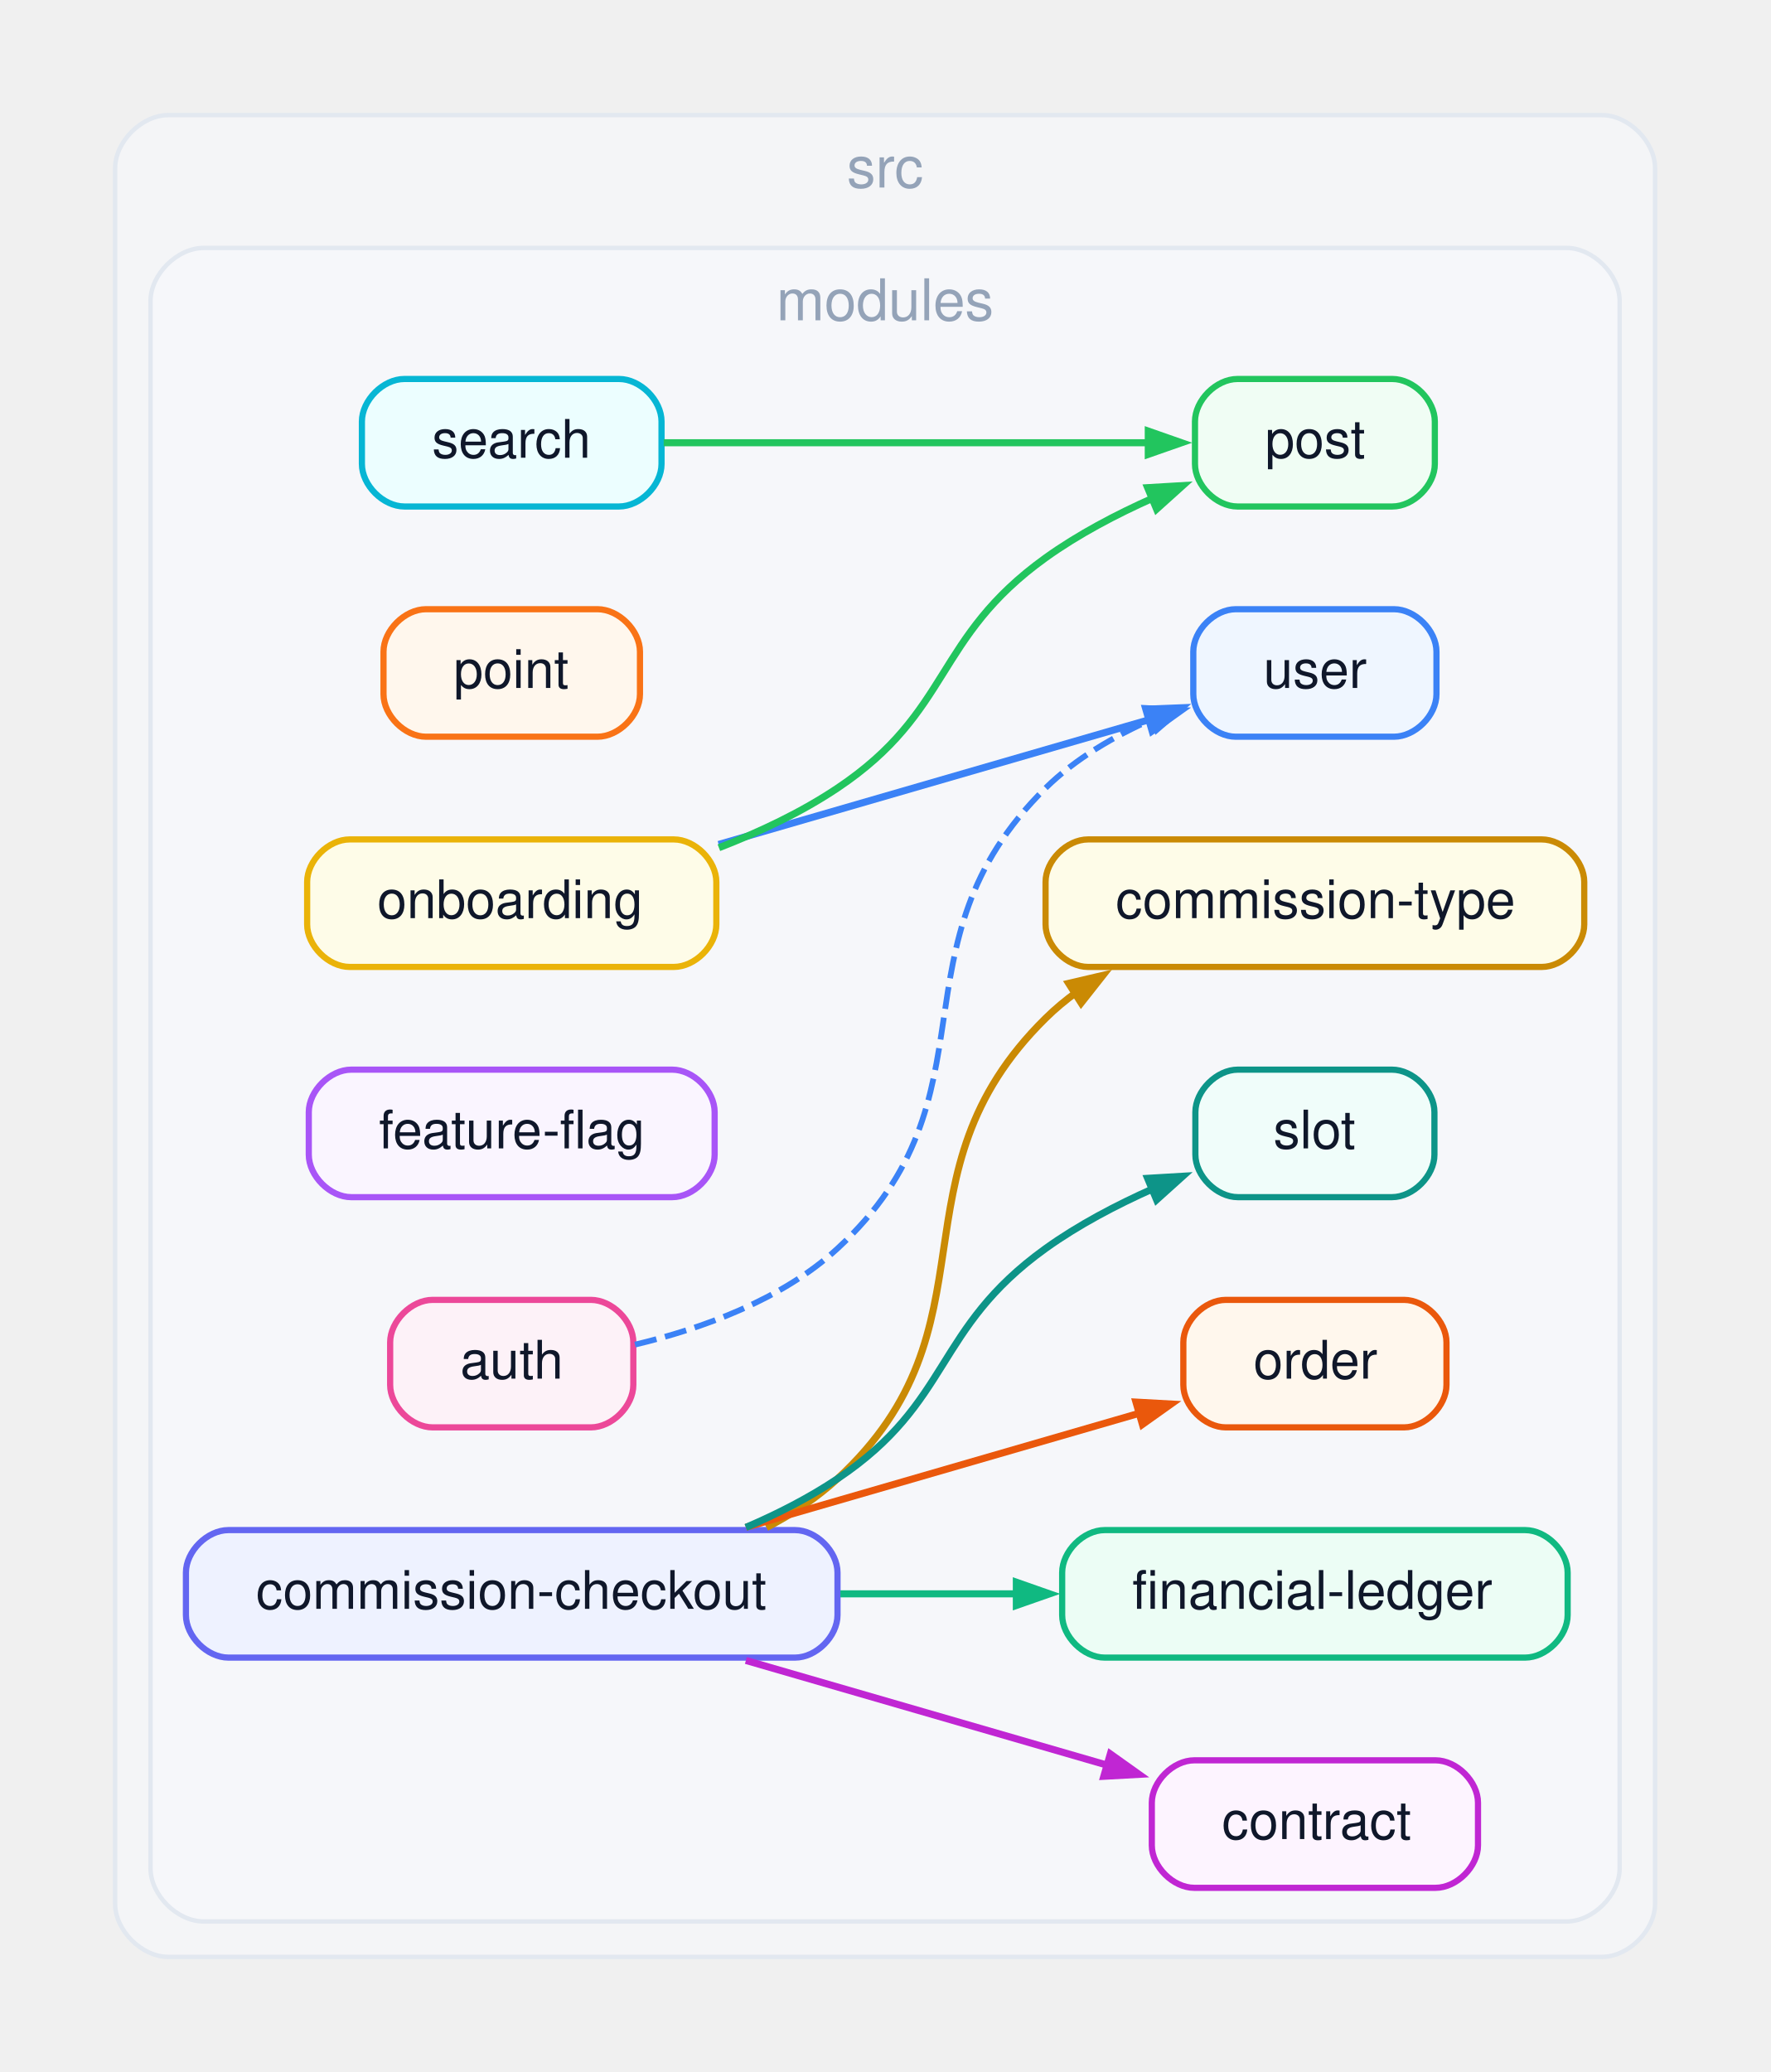
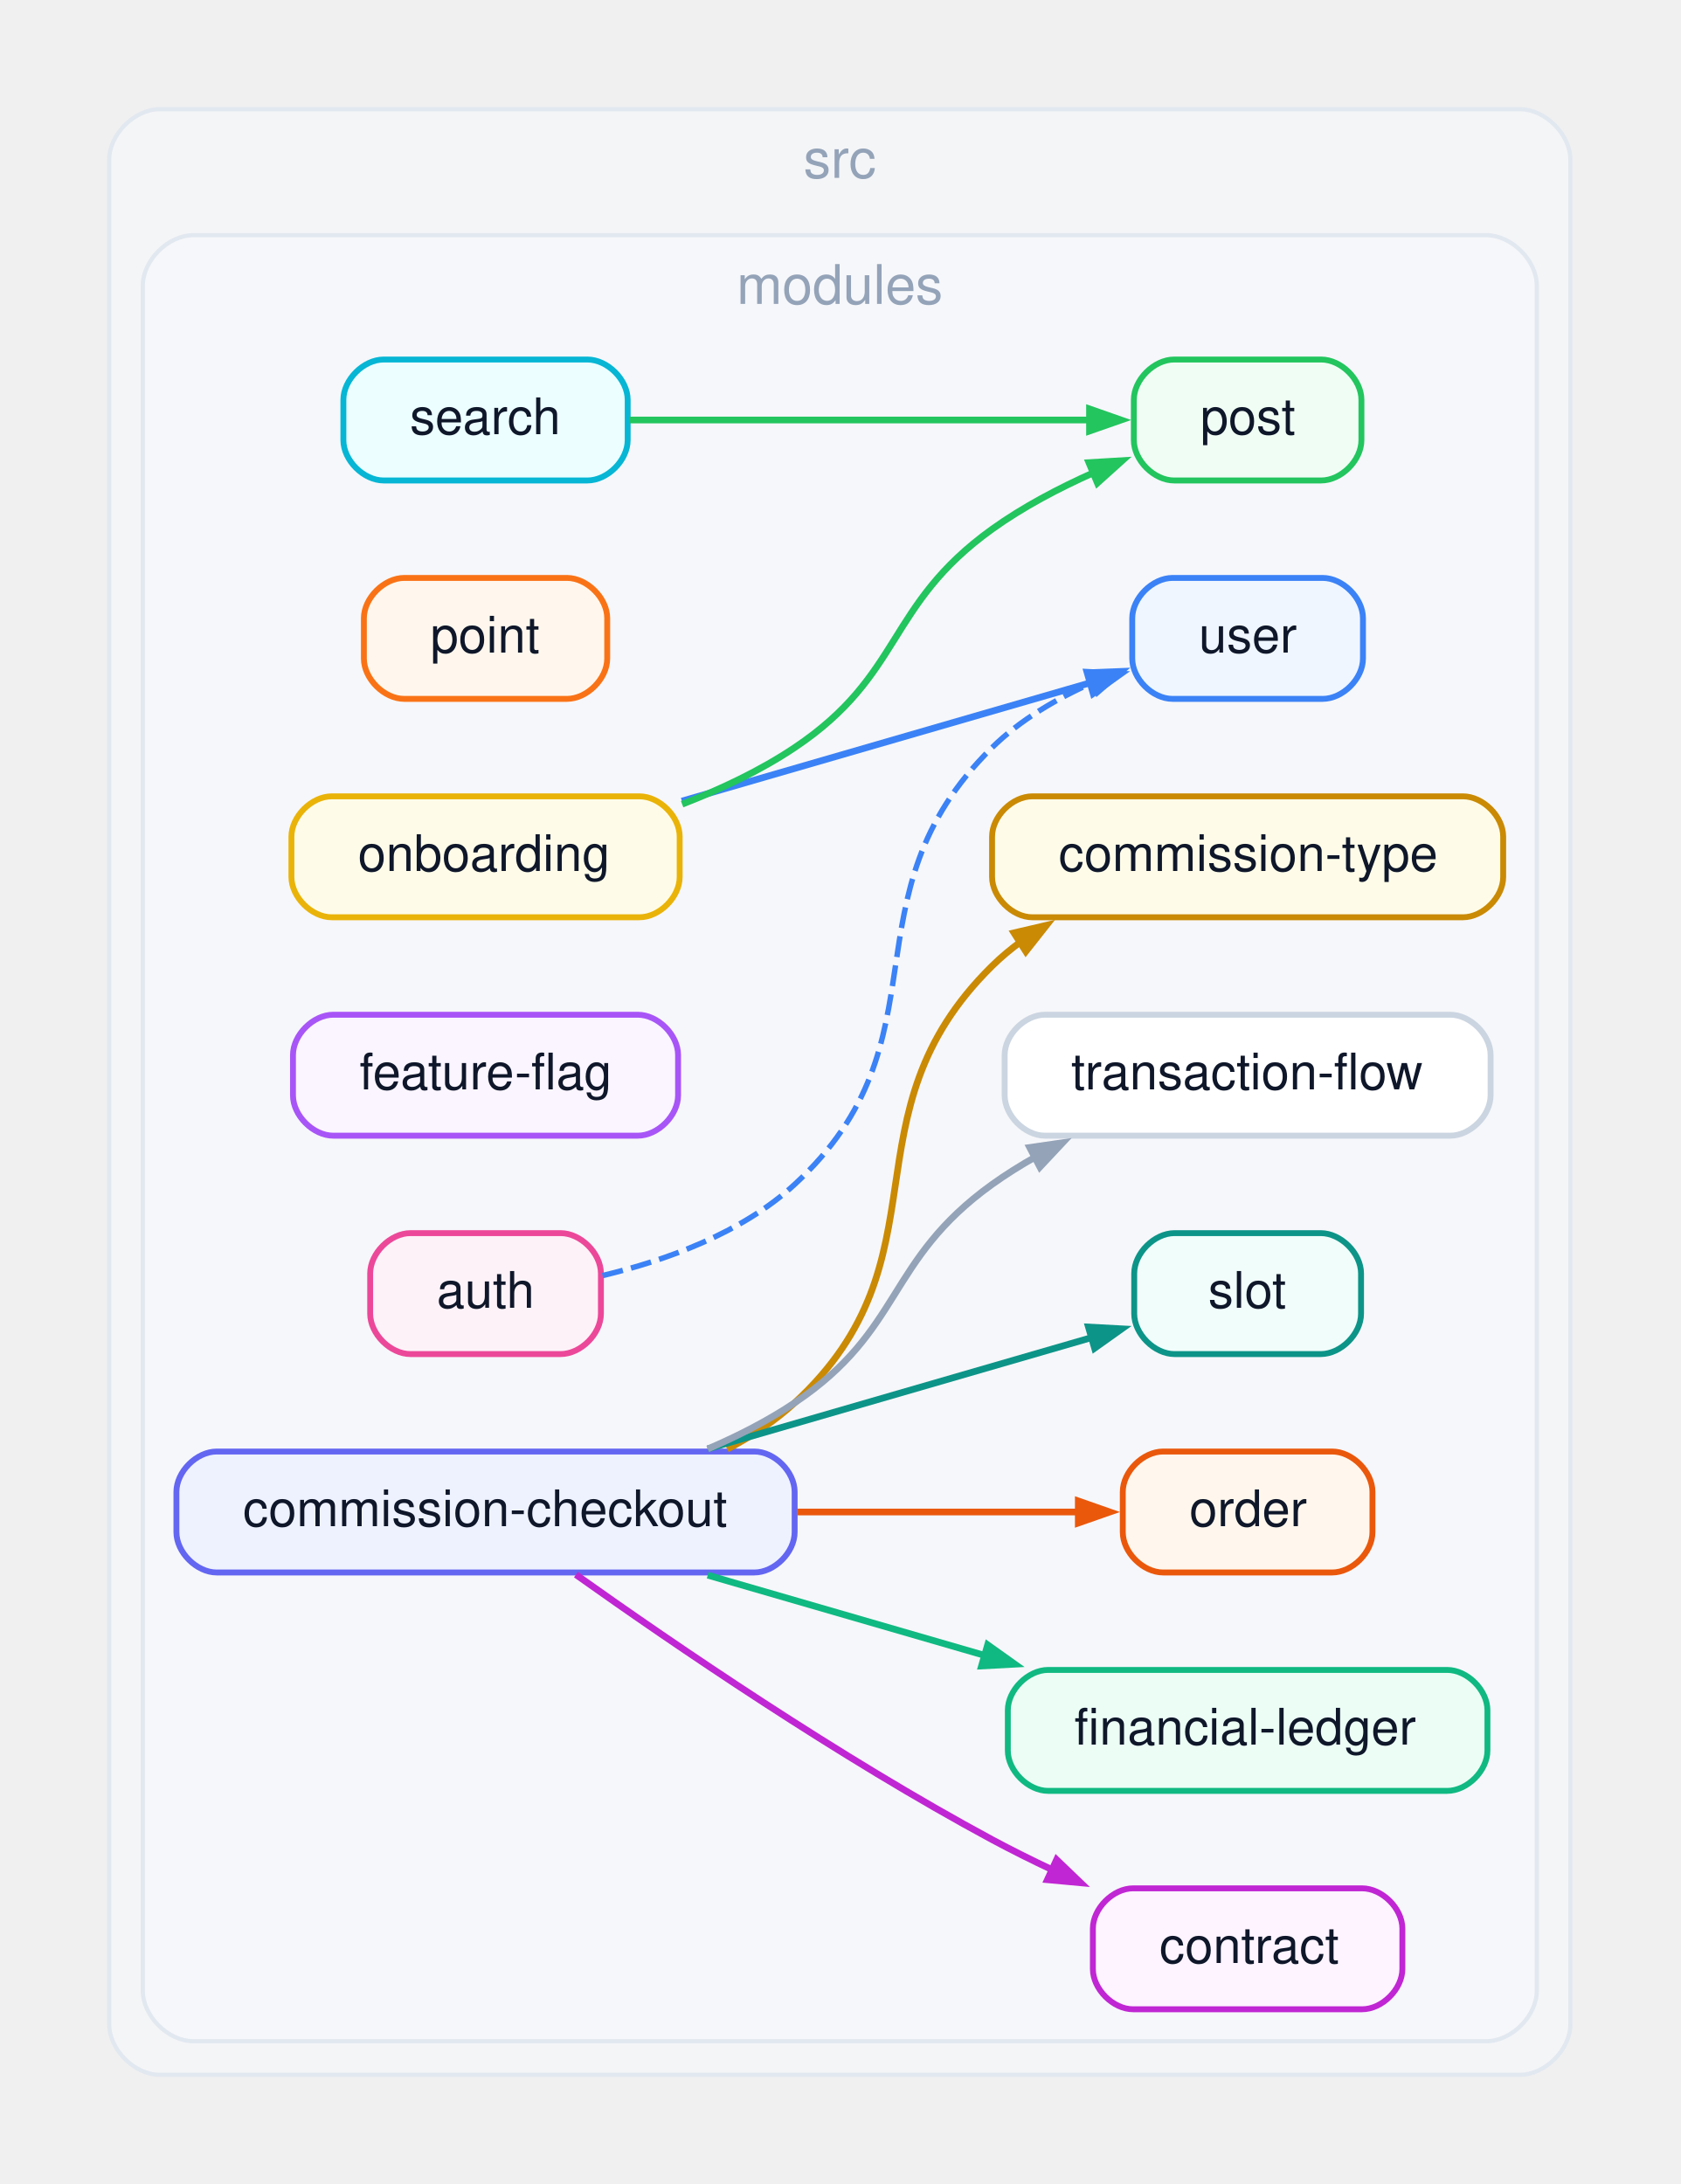
- <svg xmlns="http://www.w3.org/2000/svg" xmlns:xlink="http://www.w3.org/1999/xlink" width="400pt" height="468pt" viewBox="0.00 0.00 400.00 468.00">
-   <g id="graph0" class="graph" transform="scale(1 1) rotate(0) translate(18 450)">
+ <svg xmlns="http://www.w3.org/2000/svg" xmlns:xlink="http://www.w3.org/1999/xlink" width="400pt" height="520pt" viewBox="0.00 0.00 400.00 520.00">
+   <g id="graph0" class="graph" transform="scale(1 1) rotate(0) translate(18 502)">
    <g id="clust1" class="cluster">
-       <path fill="#f8fafc" fill-opacity="0.502" stroke="#e2e8f0" d="M20,-8C20,-8 343.86,-8 343.86,-8 349.86,-8 355.86,-14 355.86,-20 355.86,-20 355.86,-412 355.86,-412 355.86,-418 349.86,-424 343.86,-424 343.86,-424 20,-424 20,-424 14,-424 8,-418 8,-412 8,-412 8,-20 8,-20 8,-14 14,-8 20,-8" />
-       <text xml:space="preserve" text-anchor="middle" x="181.93" y="-407.65" font-family="Helvetica,sans-Serif" font-size="13.00" fill="#94a3b8">src</text>
+       <path fill="#f8fafc" fill-opacity="0.502" stroke="#e2e8f0" d="M20,-8C20,-8 343.86,-8 343.86,-8 349.86,-8 355.86,-14 355.86,-20 355.86,-20 355.86,-464 355.86,-464 355.86,-470 349.86,-476 343.86,-476 343.86,-476 20,-476 20,-476 14,-476 8,-470 8,-464 8,-464 8,-20 8,-20 8,-14 14,-8 20,-8" />
+       <text xml:space="preserve" text-anchor="middle" x="181.93" y="-459.65" font-family="Helvetica,sans-Serif" font-size="13.00" fill="#94a3b8">src</text>
    </g>
    <g id="clust2" class="cluster">
-       <path fill="#f8fafc" fill-opacity="0.502" stroke="#e2e8f0" d="M28,-16C28,-16 335.86,-16 335.86,-16 341.86,-16 347.86,-22 347.86,-28 347.86,-28 347.86,-382 347.86,-382 347.86,-388 341.86,-394 335.86,-394 335.86,-394 28,-394 28,-394 22,-394 16,-388 16,-382 16,-382 16,-28 16,-28 16,-22 22,-16 28,-16" />
-       <text xml:space="preserve" text-anchor="middle" x="181.93" y="-377.65" font-family="Helvetica,sans-Serif" font-size="13.00" fill="#94a3b8">modules</text>
+       <path fill="#f8fafc" fill-opacity="0.502" stroke="#e2e8f0" d="M28,-16C28,-16 335.86,-16 335.86,-16 341.86,-16 347.86,-22 347.86,-28 347.86,-28 347.86,-434 347.86,-434 347.86,-440 341.86,-446 335.86,-446 335.86,-446 28,-446 28,-446 22,-446 16,-440 16,-434 16,-434 16,-28 16,-28 16,-22 22,-16 28,-16" />
+       <text xml:space="preserve" text-anchor="middle" x="181.93" y="-429.65" font-family="Helvetica,sans-Serif" font-size="13.00" fill="#94a3b8">modules</text>
    </g>
    <g id="node1" class="node">
      <g id="a_node1">
        <a xlink:href="src/modules/auth" xlink:title="auth">
-           <path fill="#fdf2f8" stroke="#ec4899" stroke-width="1.4" d="M115.46,-156.4C115.46,-156.4 79.73,-156.4 79.73,-156.4 74.93,-156.4 70.13,-151.6 70.13,-146.8 70.13,-146.8 70.13,-137.2 70.13,-137.2 70.13,-132.4 74.93,-127.6 79.73,-127.6 79.73,-127.6 115.46,-127.6 115.46,-127.6 120.26,-127.6 125.06,-132.4 125.06,-137.2 125.06,-137.2 125.06,-146.8 125.06,-146.8 125.06,-151.6 120.26,-156.4 115.46,-156.4" />
-           <text xml:space="preserve" text-anchor="start" x="85.97" y="-138.62" font-family="Helvetica,sans-Serif" font-size="12.00" fill="#0f172a">auth</text>
+           <path fill="#fdf2f8" stroke="#ec4899" stroke-width="1.4" d="M115.46,-208.4C115.46,-208.4 79.73,-208.4 79.73,-208.4 74.93,-208.4 70.13,-203.6 70.13,-198.8 70.13,-198.8 70.13,-189.2 70.13,-189.2 70.13,-184.4 74.93,-179.6 79.73,-179.6 79.73,-179.6 115.46,-179.6 115.46,-179.6 120.26,-179.6 125.06,-184.4 125.06,-189.2 125.06,-189.2 125.06,-198.8 125.06,-198.8 125.06,-203.6 120.26,-208.4 115.46,-208.4" />
+           <text xml:space="preserve" text-anchor="start" x="85.97" y="-190.62" font-family="Helvetica,sans-Serif" font-size="12.00" fill="#0f172a">auth</text>
        </a>
      </g>
    </g>
    <g id="node2" class="node">
      <g id="a_node2">
        <a xlink:href="src/modules/user" xlink:title="user">
-           <path fill="#eff6ff" stroke="#3b82f6" stroke-width="1.4" d="M296.88,-312.4C296.88,-312.4 261.15,-312.4 261.15,-312.4 256.35,-312.4 251.55,-307.6 251.55,-302.8 251.55,-302.8 251.55,-293.2 251.55,-293.2 251.55,-288.4 256.35,-283.6 261.15,-283.6 261.15,-283.6 296.88,-283.6 296.88,-283.6 301.68,-283.6 306.48,-288.4 306.48,-293.2 306.48,-293.2 306.48,-302.8 306.48,-302.8 306.48,-307.6 301.68,-312.4 296.88,-312.4" />
-           <text xml:space="preserve" text-anchor="start" x="267.39" y="-294.62" font-family="Helvetica,sans-Serif" font-size="12.00" fill="#0f172a">user</text>
+           <path fill="#eff6ff" stroke="#3b82f6" stroke-width="1.4" d="M296.88,-364.4C296.88,-364.4 261.15,-364.4 261.15,-364.4 256.35,-364.4 251.55,-359.6 251.55,-354.8 251.55,-354.8 251.55,-345.2 251.55,-345.2 251.55,-340.4 256.35,-335.6 261.15,-335.6 261.15,-335.6 296.88,-335.6 296.88,-335.6 301.68,-335.6 306.48,-340.4 306.48,-345.2 306.48,-345.2 306.48,-354.8 306.48,-354.8 306.48,-359.6 301.68,-364.4 296.88,-364.4" />
+           <text xml:space="preserve" text-anchor="start" x="267.39" y="-346.62" font-family="Helvetica,sans-Serif" font-size="12.00" fill="#0f172a">user</text>
        </a>
      </g>
    </g>
    <g id="edge1" class="edge">
-       <path fill="none" stroke="#3b82f6" stroke-width="1.3" stroke-dasharray="5,2" d="M125.44,-146.29C140.44,-149.88 158.59,-156.38 171.18,-168 208.46,-202.39 182.05,-236.4 218.18,-272 224.96,-278.68 233.73,-283.77 242.46,-287.61" />
-       <polygon fill="none" stroke="#3b82f6" stroke-width="1.3" points="241.33,-289.98 249.27,-290.3 243.26,-285.1 241.33,-289.98" />
+       <path fill="none" stroke="#3b82f6" stroke-width="1.3" stroke-dasharray="5,2" d="M125.44,-198.29C140.44,-201.88 158.59,-208.38 171.18,-220 208.46,-254.39 182.05,-288.4 218.18,-324 224.96,-330.68 233.73,-335.77 242.46,-339.61" />
+       <polygon fill="none" stroke="#3b82f6" stroke-width="1.3" points="241.33,-341.98 249.27,-342.3 243.26,-337.1 241.33,-341.98" />
    </g>
    <g id="node3" class="node">
      <g id="a_node3">
        <a xlink:href="src/modules/commission-checkout" xlink:title="commission-checkout">
-           <path fill="#eef2ff" stroke="#6366f1" stroke-width="1.4" d="M161.58,-104.4C161.58,-104.4 33.6,-104.4 33.6,-104.4 28.8,-104.4 24,-99.6 24,-94.8 24,-94.8 24,-85.2 24,-85.2 24,-80.4 28.8,-75.6 33.6,-75.6 33.6,-75.6 161.58,-75.6 161.58,-75.6 166.38,-75.6 171.18,-80.4 171.18,-85.2 171.18,-85.2 171.18,-94.8 171.18,-94.8 171.18,-99.6 166.38,-104.4 161.58,-104.4" />
-           <text xml:space="preserve" text-anchor="start" x="39.84" y="-86.62" font-family="Helvetica,sans-Serif" font-size="12.00" fill="#0f172a">commission-checkout</text>
+           <path fill="#eef2ff" stroke="#6366f1" stroke-width="1.4" d="M161.58,-156.4C161.58,-156.4 33.6,-156.4 33.6,-156.4 28.8,-156.4 24,-151.6 24,-146.8 24,-146.8 24,-137.2 24,-137.2 24,-132.4 28.8,-127.6 33.6,-127.6 33.6,-127.6 161.58,-127.6 161.58,-127.6 166.38,-127.6 171.18,-132.4 171.18,-137.2 171.18,-137.2 171.18,-146.8 171.18,-146.8 171.18,-151.6 166.38,-156.4 161.58,-156.4" />
+           <text xml:space="preserve" text-anchor="start" x="39.84" y="-138.62" font-family="Helvetica,sans-Serif" font-size="12.00" fill="#0f172a">commission-checkout</text>
        </a>
      </g>
    </g>
    <g id="node4" class="node">
      <g id="a_node4">
        <a xlink:href="src/modules/commission-type" xlink:title="commission-type">
-           <path fill="#fefce8" stroke="#ca8a04" stroke-width="1.4" d="M330.26,-260.4C330.26,-260.4 227.78,-260.4 227.78,-260.4 222.98,-260.4 218.18,-255.6 218.18,-250.8 218.18,-250.8 218.18,-241.2 218.18,-241.2 218.18,-236.4 222.98,-231.6 227.78,-231.6 227.78,-231.6 330.26,-231.6 330.26,-231.6 335.06,-231.6 339.86,-236.4 339.86,-241.2 339.86,-241.2 339.86,-250.8 339.86,-250.8 339.86,-255.6 335.06,-260.4 330.26,-260.4" />
-           <text xml:space="preserve" text-anchor="start" x="234.02" y="-242.62" font-family="Helvetica,sans-Serif" font-size="12.00" fill="#0f172a">commission-type</text>
+           <path fill="#fefce8" stroke="#ca8a04" stroke-width="1.4" d="M330.26,-312.4C330.26,-312.4 227.78,-312.4 227.78,-312.4 222.98,-312.4 218.18,-307.6 218.18,-302.8 218.18,-302.8 218.18,-293.2 218.18,-293.2 218.18,-288.4 222.98,-283.6 227.78,-283.6 227.78,-283.6 330.26,-283.6 330.26,-283.6 335.06,-283.6 339.86,-288.4 339.86,-293.2 339.86,-293.2 339.86,-302.8 339.86,-302.8 339.86,-307.6 335.06,-312.4 330.26,-312.4" />
+           <text xml:space="preserve" text-anchor="start" x="234.02" y="-294.62" font-family="Helvetica,sans-Serif" font-size="12.00" fill="#0f172a">commission-type</text>
        </a>
      </g>
    </g>
    <g id="edge2" class="edge">
-       <path fill="none" stroke="#ca8a04" stroke-width="1.6" d="M155.13,-104.97C160.95,-108.01 166.46,-111.64 171.18,-116 208.46,-150.39 182.05,-184.4 218.18,-220 220.36,-222.15 222.74,-224.13 225.27,-225.96" />
-       <polygon fill="#ca8a04" stroke="#ca8a04" stroke-width="1.6" points="223.4,-227.89 231.14,-229.7 226.22,-223.46 223.4,-227.89" />
+       <path fill="none" stroke="#ca8a04" stroke-width="1.6" d="M155.13,-156.97C160.95,-160.01 166.46,-163.64 171.18,-168 208.46,-202.39 182.05,-236.4 218.18,-272 220.36,-274.15 222.74,-276.13 225.27,-277.96" />
+       <polygon fill="#ca8a04" stroke="#ca8a04" stroke-width="1.6" points="223.4,-279.89 231.14,-281.7 226.22,-275.46 223.4,-279.89" />
    </g>
    <g id="node5" class="node">
      <g id="a_node5">
        <a xlink:href="src/modules/contract" xlink:title="contract">
          <path fill="#fdf4ff" stroke="#c026d3" stroke-width="1.4" d="M306.26,-52.4C306.26,-52.4 251.78,-52.4 251.78,-52.4 246.98,-52.4 242.18,-47.6 242.18,-42.8 242.18,-42.8 242.18,-33.2 242.18,-33.2 242.18,-28.4 246.98,-23.6 251.78,-23.6 251.78,-23.6 306.26,-23.6 306.26,-23.6 311.06,-23.6 315.86,-28.4 315.86,-33.2 315.86,-33.2 315.86,-42.8 315.86,-42.8 315.86,-47.6 311.06,-52.4 306.26,-52.4" />
          <text xml:space="preserve" text-anchor="start" x="258.02" y="-34.62" font-family="Helvetica,sans-Serif" font-size="12.00" fill="#0f172a">contract</text>
        </a>
      </g>
    </g>
    <g id="edge3" class="edge">
-       <path fill="none" stroke="#c026d3" stroke-width="1.6" d="M150.49,-74.96C176.37,-67.46 207.39,-58.47 232.36,-51.23" />
-       <polygon fill="#c026d3" stroke="#c026d3" stroke-width="1.6" points="232.81,-53.84 239.28,-49.23 231.34,-48.79 232.81,-53.84" />
+       <path fill="none" stroke="#c026d3" stroke-width="1.6" d="M119.11,-127.09C142.42,-110.51 181.95,-83.51 218.18,-64 222.79,-61.52 227.69,-59.08 232.62,-56.76" />
+       <polygon fill="#c026d3" stroke="#c026d3" stroke-width="1.6" points="233.55,-59.22 239.28,-53.72 231.36,-54.45 233.55,-59.22" />
    </g>
    <g id="node6" class="node">
      <g id="a_node6">
        <a xlink:href="src/modules/financial-ledger" xlink:title="financial-ledger">
          <path fill="#ecfdf5" stroke="#10b981" stroke-width="1.4" d="M326.51,-104.4C326.51,-104.4 231.53,-104.4 231.53,-104.4 226.73,-104.4 221.93,-99.6 221.93,-94.8 221.93,-94.8 221.93,-85.2 221.93,-85.2 221.93,-80.4 226.73,-75.6 231.53,-75.6 231.53,-75.6 326.51,-75.6 326.51,-75.6 331.31,-75.6 336.11,-80.4 336.11,-85.2 336.11,-85.2 336.11,-94.8 336.11,-94.8 336.11,-99.6 331.31,-104.4 326.51,-104.4" />
          <text xml:space="preserve" text-anchor="start" x="237.77" y="-86.62" font-family="Helvetica,sans-Serif" font-size="12.00" fill="#0f172a">financial-ledger</text>
        </a>
      </g>
    </g>
    <g id="edge4" class="edge">
-       <path fill="none" stroke="#10b981" stroke-width="1.6" d="M171.83,-90C185.03,-90 198.73,-90 211.73,-90" />
-       <polygon fill="#10b981" stroke="#10b981" stroke-width="1.6" points="211.58,-92.63 219.08,-90 211.58,-87.38 211.58,-92.63" />
+       <path fill="none" stroke="#10b981" stroke-width="1.6" d="M150.49,-126.96C171.14,-120.98 195.05,-114.04 216.56,-107.81" />
+       <polygon fill="#10b981" stroke="#10b981" stroke-width="1.6" points="217.13,-110.38 223.6,-105.77 215.67,-105.34 217.13,-110.38" />
    </g>
    <g id="node7" class="node">
      <g id="a_node7">
        <a xlink:href="src/modules/order" xlink:title="order">
          <path fill="#fff7ed" stroke="#ea580c" stroke-width="1.4" d="M299.13,-156.4C299.13,-156.4 258.9,-156.4 258.9,-156.4 254.1,-156.4 249.3,-151.6 249.3,-146.8 249.3,-146.8 249.3,-137.2 249.3,-137.2 249.3,-132.4 254.1,-127.6 258.9,-127.6 258.9,-127.6 299.13,-127.6 299.13,-127.6 303.94,-127.6 308.74,-132.4 308.74,-137.2 308.74,-137.2 308.74,-146.8 308.74,-146.8 308.74,-151.6 303.94,-156.4 299.13,-156.4" />
          <text xml:space="preserve" text-anchor="start" x="265.14" y="-138.62" font-family="Helvetica,sans-Serif" font-size="12.00" fill="#0f172a">order</text>
        </a>
      </g>
    </g>
    <g id="edge5" class="edge">
-       <path fill="none" stroke="#ea580c" stroke-width="1.6" d="M150.49,-105.04C178.85,-113.26 213.38,-123.27 239.35,-130.79" />
-       <polygon fill="#ea580c" stroke="#ea580c" stroke-width="1.6" points="238.6,-133.31 246.53,-132.87 240.06,-128.27 238.6,-133.31" />
+       <path fill="none" stroke="#ea580c" stroke-width="1.6" d="M171.83,-142C194.77,-142 219.2,-142 238.83,-142" />
+       <polygon fill="#ea580c" stroke="#ea580c" stroke-width="1.6" points="238.71,-144.63 246.21,-142 238.71,-139.38 238.71,-144.63" />
    </g>
    <g id="node8" class="node">
      <g id="a_node8">
        <a xlink:href="src/modules/slot" xlink:title="slot">
          <path fill="#f0fdfa" stroke="#0d9488" stroke-width="1.4" d="M296.42,-208.4C296.42,-208.4 261.62,-208.4 261.62,-208.4 256.82,-208.4 252.02,-203.6 252.02,-198.8 252.02,-198.8 252.02,-189.2 252.02,-189.2 252.02,-184.4 256.82,-179.6 261.62,-179.6 261.62,-179.6 296.42,-179.6 296.42,-179.6 301.22,-179.6 306.02,-184.4 306.02,-189.2 306.02,-189.2 306.02,-198.8 306.02,-198.8 306.02,-203.6 301.22,-208.4 296.42,-208.4" />
          <text xml:space="preserve" text-anchor="start" x="269.64" y="-190.62" font-family="Helvetica,sans-Serif" font-size="12.00" fill="#0f172a">slot</text>
        </a>
      </g>
    </g>
    <g id="edge6" class="edge">
-       <path fill="none" stroke="#0d9488" stroke-width="1.6" d="M150.49,-105.01C157.72,-108.11 164.84,-111.76 171.18,-116 197.07,-133.33 192.88,-149.83 218.18,-168 225.54,-173.29 234.15,-177.81 242.51,-181.53" />
-       <polygon fill="#0d9488" stroke="#0d9488" stroke-width="1.6" points="241.24,-183.85 249.17,-184.32 243.26,-179 241.24,-183.85" />
+       <path fill="none" stroke="#0d9488" stroke-width="1.6" d="M150.49,-157.04C179.89,-165.56 215.93,-176.01 242.19,-183.62" />
+       <polygon fill="#0d9488" stroke="#0d9488" stroke-width="1.6" points="241.13,-186.04 249.07,-185.61 242.59,-181 241.13,-186.04" />
    </g>
    <g id="node9" class="node">
      <g id="a_node9">
-         <a xlink:href="src/modules/feature-flag" xlink:title="feature-flag">
-           <path fill="#faf5ff" stroke="#a855f7" stroke-width="1.4" d="M133.83,-208.4C133.83,-208.4 61.35,-208.4 61.35,-208.4 56.55,-208.4 51.75,-203.6 51.75,-198.8 51.75,-198.8 51.75,-189.2 51.75,-189.2 51.75,-184.4 56.55,-179.6 61.35,-179.6 61.35,-179.6 133.83,-179.6 133.83,-179.6 138.63,-179.6 143.43,-184.4 143.43,-189.2 143.43,-189.2 143.43,-198.8 143.43,-198.8 143.43,-203.6 138.63,-208.4 133.83,-208.4" />
-           <text xml:space="preserve" text-anchor="start" x="67.59" y="-190.62" font-family="Helvetica,sans-Serif" font-size="12.00" fill="#0f172a">feature-flag</text>
+         <a xlink:href="src/modules/transaction-flow" xlink:title="transaction-flow">
+           <path fill="#ffffff" stroke="#cbd5e1" stroke-width="1.4" d="M327.26,-260.4C327.26,-260.4 230.78,-260.4 230.78,-260.4 225.98,-260.4 221.18,-255.6 221.18,-250.8 221.18,-250.8 221.18,-241.2 221.18,-241.2 221.18,-236.4 225.98,-231.6 230.78,-231.6 230.78,-231.6 327.26,-231.6 327.26,-231.6 332.06,-231.6 336.86,-236.4 336.86,-241.2 336.86,-241.2 336.86,-250.8 336.86,-250.8 336.86,-255.6 332.06,-260.4 327.26,-260.4" />
+           <text xml:space="preserve" text-anchor="start" x="237.02" y="-242.62" font-family="Helvetica,sans-Serif" font-size="12.00" fill="#0f172a">transaction-flow</text>
        </a>
      </g>
    </g>
+     <g id="edge7" class="edge">
+       <path fill="none" stroke="#94a3b8" stroke-width="1.6" d="M150.49,-157.01C157.72,-160.11 164.84,-163.76 171.18,-168 197.07,-185.33 192.88,-201.83 218.18,-220 221.44,-222.34 224.94,-224.53 228.56,-226.57" />
+       <polygon fill="#94a3b8" stroke="#94a3b8" stroke-width="1.6" points="227.14,-228.79 235,-229.93 229.57,-224.13 227.14,-228.79" />
+     </g>
    <g id="node10" class="node">
      <g id="a_node10">
+         <a xlink:href="src/modules/feature-flag" xlink:title="feature-flag">
+           <path fill="#faf5ff" stroke="#a855f7" stroke-width="1.4" d="M133.83,-260.4C133.83,-260.4 61.35,-260.4 61.35,-260.4 56.55,-260.4 51.75,-255.6 51.75,-250.8 51.75,-250.8 51.75,-241.2 51.75,-241.2 51.75,-236.4 56.55,-231.6 61.35,-231.6 61.35,-231.6 133.83,-231.6 133.83,-231.6 138.63,-231.6 143.43,-236.4 143.43,-241.2 143.43,-241.2 143.43,-250.8 143.43,-250.8 143.43,-255.6 138.63,-260.4 133.83,-260.4" />
+           <text xml:space="preserve" text-anchor="start" x="67.59" y="-242.62" font-family="Helvetica,sans-Serif" font-size="12.00" fill="#0f172a">feature-flag</text>
+         </a>
+       </g>
+     </g>
+     <g id="node11" class="node">
+       <g id="a_node11">
        <a xlink:href="src/modules/onboarding" xlink:title="onboarding">
-           <path fill="#fefce8" stroke="#eab308" stroke-width="1.4" d="M134.21,-260.4C134.21,-260.4 60.98,-260.4 60.98,-260.4 56.18,-260.4 51.38,-255.6 51.38,-250.8 51.38,-250.8 51.38,-241.2 51.38,-241.2 51.38,-236.4 56.18,-231.6 60.98,-231.6 60.98,-231.6 134.21,-231.6 134.21,-231.6 139.01,-231.6 143.81,-236.4 143.81,-241.2 143.81,-241.2 143.81,-250.8 143.81,-250.8 143.81,-255.6 139.01,-260.4 134.21,-260.4" />
-           <text xml:space="preserve" text-anchor="start" x="67.22" y="-242.62" font-family="Helvetica,sans-Serif" font-size="12.00" fill="#0f172a">onboarding</text>
+           <path fill="#fefce8" stroke="#eab308" stroke-width="1.4" d="M134.21,-312.4C134.21,-312.4 60.98,-312.4 60.98,-312.4 56.18,-312.4 51.38,-307.6 51.38,-302.8 51.38,-302.8 51.38,-293.2 51.38,-293.2 51.38,-288.4 56.18,-283.6 60.98,-283.6 60.98,-283.6 134.21,-283.6 134.21,-283.6 139.01,-283.6 143.81,-288.4 143.81,-293.2 143.81,-293.2 143.81,-302.8 143.81,-302.8 143.81,-307.6 139.01,-312.4 134.21,-312.4" />
+           <text xml:space="preserve" text-anchor="start" x="67.22" y="-294.62" font-family="Helvetica,sans-Serif" font-size="12.00" fill="#0f172a">onboarding</text>
+         </a>
+       </g>
+     </g>
+     <g id="edge9" class="edge">
+       <path fill="none" stroke="#3b82f6" stroke-width="1.6" d="M144.33,-311.26C174.52,-320 213.53,-331.31 241.61,-339.45" />
+       <polygon fill="#3b82f6" stroke="#3b82f6" stroke-width="1.6" points="240.79,-341.94 248.72,-341.51 242.25,-336.9 240.79,-341.94" />
+     </g>
+     <g id="node12" class="node">
+       <g id="a_node12">
+         <a xlink:href="src/modules/post" xlink:title="post">
+           <path fill="#f0fdf4" stroke="#22c55e" stroke-width="1.4" d="M296.51,-416.4C296.51,-416.4 261.53,-416.4 261.53,-416.4 256.73,-416.4 251.93,-411.6 251.93,-406.8 251.93,-406.8 251.93,-397.2 251.93,-397.2 251.93,-392.4 256.73,-387.6 261.53,-387.6 261.53,-387.6 296.51,-387.6 296.51,-387.6 301.31,-387.6 306.11,-392.4 306.11,-397.2 306.11,-397.2 306.11,-406.8 306.11,-406.8 306.11,-411.6 301.31,-416.4 296.51,-416.4" />
+           <text xml:space="preserve" text-anchor="start" x="267.77" y="-398.62" font-family="Helvetica,sans-Serif" font-size="12.00" fill="#0f172a">post</text>
        </a>
      </g>
    </g>
    <g id="edge8" class="edge">
-       <path fill="none" stroke="#3b82f6" stroke-width="1.6" d="M144.33,-259.26C174.52,-268 213.53,-279.31 241.61,-287.45" />
-       <polygon fill="#3b82f6" stroke="#3b82f6" stroke-width="1.6" points="240.79,-289.94 248.72,-289.51 242.25,-284.9 240.79,-289.94" />
+       <path fill="none" stroke="#22c55e" stroke-width="1.6" d="M144.39,-310.53C153.67,-314.11 163.06,-318.56 171.18,-324 197.07,-341.33 192.88,-357.83 218.18,-376 225.54,-381.29 234.15,-385.81 242.51,-389.53" />
+       <polygon fill="#22c55e" stroke="#22c55e" stroke-width="1.6" points="241.24,-391.85 249.17,-392.32 243.26,-387 241.24,-391.85" />
    </g>
-     <g id="node11" class="node">
-       <g id="a_node11">
-         <a xlink:href="src/modules/post" xlink:title="post">
-           <path fill="#f0fdf4" stroke="#22c55e" stroke-width="1.4" d="M296.51,-364.4C296.51,-364.4 261.53,-364.4 261.53,-364.4 256.73,-364.4 251.93,-359.6 251.93,-354.8 251.93,-354.8 251.93,-345.2 251.93,-345.2 251.93,-340.4 256.73,-335.6 261.53,-335.6 261.53,-335.6 296.51,-335.6 296.51,-335.6 301.31,-335.6 306.11,-340.4 306.11,-345.2 306.11,-345.2 306.11,-354.8 306.11,-354.8 306.11,-359.6 301.31,-364.4 296.51,-364.4" />
-           <text xml:space="preserve" text-anchor="start" x="267.77" y="-346.62" font-family="Helvetica,sans-Serif" font-size="12.00" fill="#0f172a">post</text>
+     <g id="node13" class="node">
+       <g id="a_node13">
+         <a xlink:href="src/modules/point" xlink:title="point">
+           <path fill="#fff7ed" stroke="#f97316" stroke-width="1.4" d="M116.96,-364.4C116.96,-364.4 78.23,-364.4 78.23,-364.4 73.43,-364.4 68.63,-359.6 68.63,-354.8 68.63,-354.8 68.63,-345.2 68.63,-345.2 68.63,-340.4 73.43,-335.6 78.23,-335.6 78.23,-335.6 116.96,-335.6 116.96,-335.6 121.76,-335.6 126.56,-340.4 126.56,-345.2 126.56,-345.2 126.56,-354.8 126.56,-354.8 126.56,-359.6 121.76,-364.4 116.96,-364.4" />
+           <text xml:space="preserve" text-anchor="start" x="84.47" y="-346.62" font-family="Helvetica,sans-Serif" font-size="12.00" fill="#0f172a">point</text>
        </a>
      </g>
    </g>
-     <g id="edge7" class="edge">
-       <path fill="none" stroke="#22c55e" stroke-width="1.6" d="M144.39,-258.53C153.67,-262.11 163.06,-266.56 171.18,-272 197.07,-289.33 192.88,-305.83 218.18,-324 225.54,-329.29 234.15,-333.81 242.51,-337.53" />
-       <polygon fill="#22c55e" stroke="#22c55e" stroke-width="1.6" points="241.24,-339.85 249.17,-340.32 243.26,-335 241.24,-339.85" />
-     </g>
-     <g id="node12" class="node">
-       <g id="a_node12">
-         <a xlink:href="src/modules/point" xlink:title="point">
-           <path fill="#fff7ed" stroke="#f97316" stroke-width="1.4" d="M116.96,-312.4C116.96,-312.4 78.23,-312.4 78.23,-312.4 73.43,-312.4 68.63,-307.6 68.63,-302.8 68.63,-302.8 68.63,-293.2 68.63,-293.2 68.63,-288.4 73.43,-283.6 78.23,-283.6 78.23,-283.6 116.96,-283.6 116.96,-283.6 121.76,-283.6 126.56,-288.4 126.56,-293.2 126.56,-293.2 126.56,-302.8 126.56,-302.8 126.56,-307.6 121.76,-312.4 116.96,-312.4" />
-           <text xml:space="preserve" text-anchor="start" x="84.47" y="-294.62" font-family="Helvetica,sans-Serif" font-size="12.00" fill="#0f172a">point</text>
+     <g id="node14" class="node">
+       <g id="a_node14">
+         <a xlink:href="src/modules/search" xlink:title="search">
+           <path fill="#ecfeff" stroke="#06b6d4" stroke-width="1.4" d="M121.83,-416.4C121.83,-416.4 73.35,-416.4 73.35,-416.4 68.55,-416.4 63.75,-411.6 63.75,-406.8 63.75,-406.8 63.75,-397.2 63.75,-397.2 63.75,-392.4 68.55,-387.6 73.35,-387.6 73.35,-387.6 121.83,-387.6 121.83,-387.6 126.63,-387.6 131.43,-392.4 131.43,-397.2 131.43,-397.2 131.43,-406.8 131.43,-406.8 131.43,-411.6 126.63,-416.4 121.83,-416.4" />
+           <text xml:space="preserve" text-anchor="start" x="79.59" y="-398.62" font-family="Helvetica,sans-Serif" font-size="12.00" fill="#0f172a">search</text>
        </a>
      </g>
    </g>
-     <g id="node13" class="node">
-       <g id="a_node13">
-         <a xlink:href="src/modules/search" xlink:title="search">
-           <path fill="#ecfeff" stroke="#06b6d4" stroke-width="1.4" d="M121.83,-364.4C121.83,-364.4 73.35,-364.4 73.35,-364.4 68.55,-364.4 63.75,-359.6 63.75,-354.8 63.75,-354.8 63.75,-345.2 63.75,-345.2 63.75,-340.4 68.55,-335.6 73.35,-335.6 73.35,-335.6 121.83,-335.6 121.83,-335.6 126.63,-335.6 131.43,-340.4 131.43,-345.2 131.43,-345.2 131.43,-354.8 131.43,-354.8 131.43,-359.6 126.63,-364.4 121.83,-364.4" />
-           <text xml:space="preserve" text-anchor="start" x="79.59" y="-346.62" font-family="Helvetica,sans-Serif" font-size="12.00" fill="#0f172a">search</text>
-         </a>
-       </g>
-     </g>
-     <g id="edge9" class="edge">
-       <path fill="none" stroke="#22c55e" stroke-width="1.6" d="M131.92,-350C163.01,-350 209.3,-350 241.41,-350" />
-       <polygon fill="#22c55e" stroke="#22c55e" stroke-width="1.6" points="241.38,-352.63 248.88,-350 241.38,-347.38 241.38,-352.63" />
+     <g id="edge10" class="edge">
+       <path fill="none" stroke="#22c55e" stroke-width="1.6" d="M131.92,-402C163.01,-402 209.3,-402 241.41,-402" />
+       <polygon fill="#22c55e" stroke="#22c55e" stroke-width="1.6" points="241.38,-404.63 248.88,-402 241.38,-399.38 241.38,-404.63" />
    </g>
  </g>
</svg>
